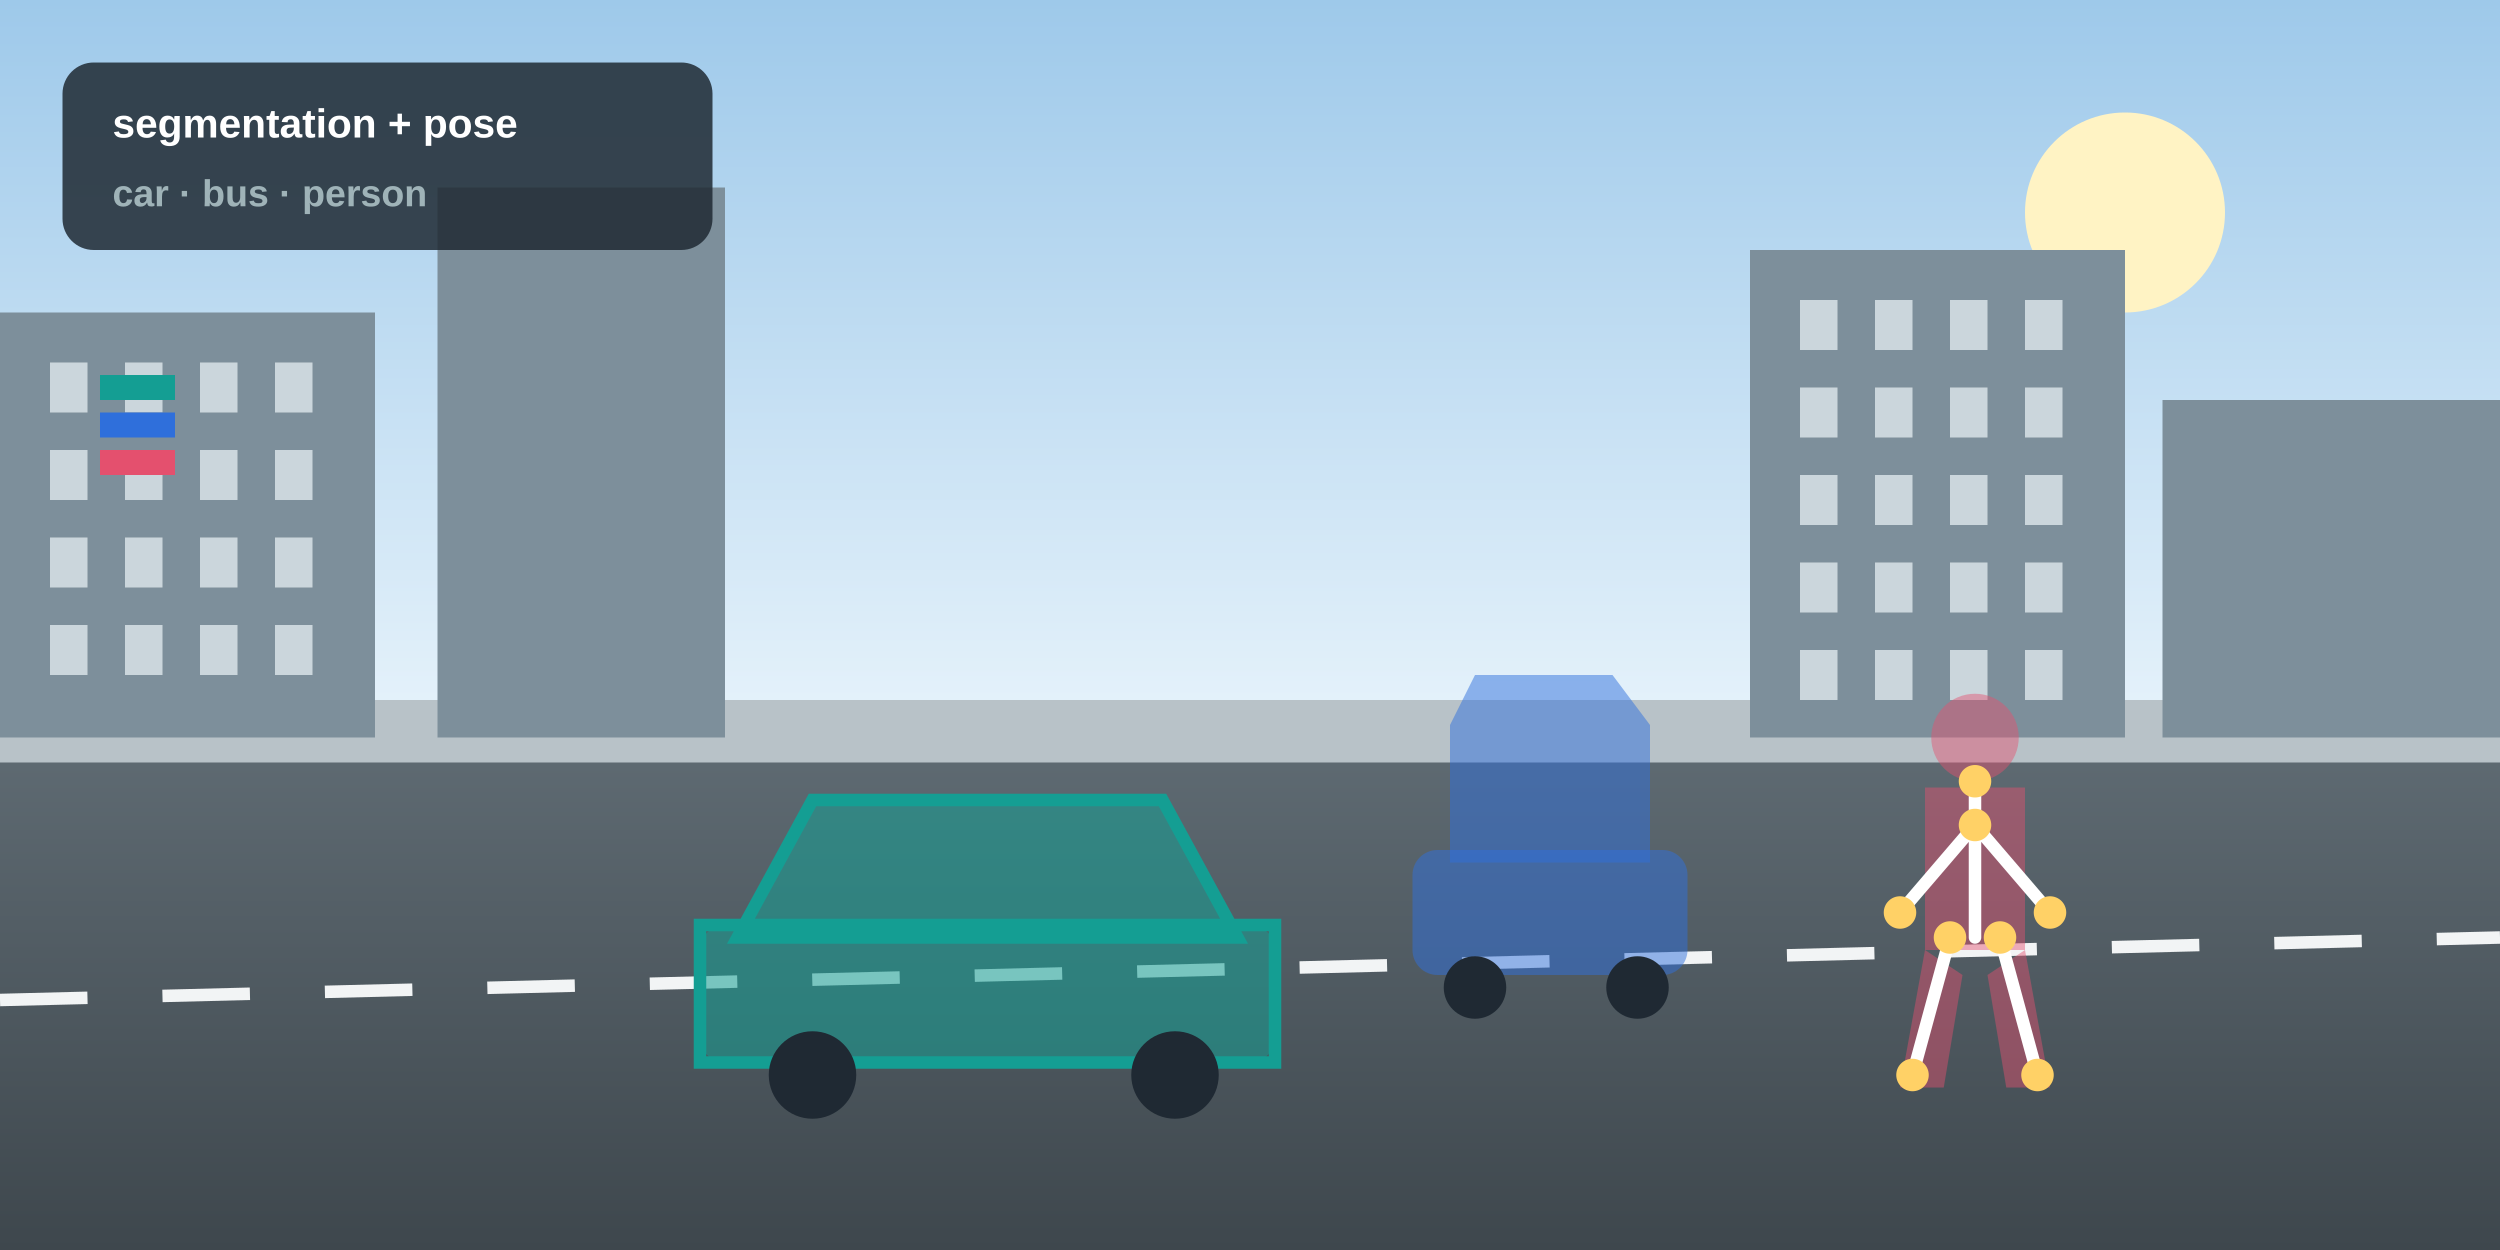
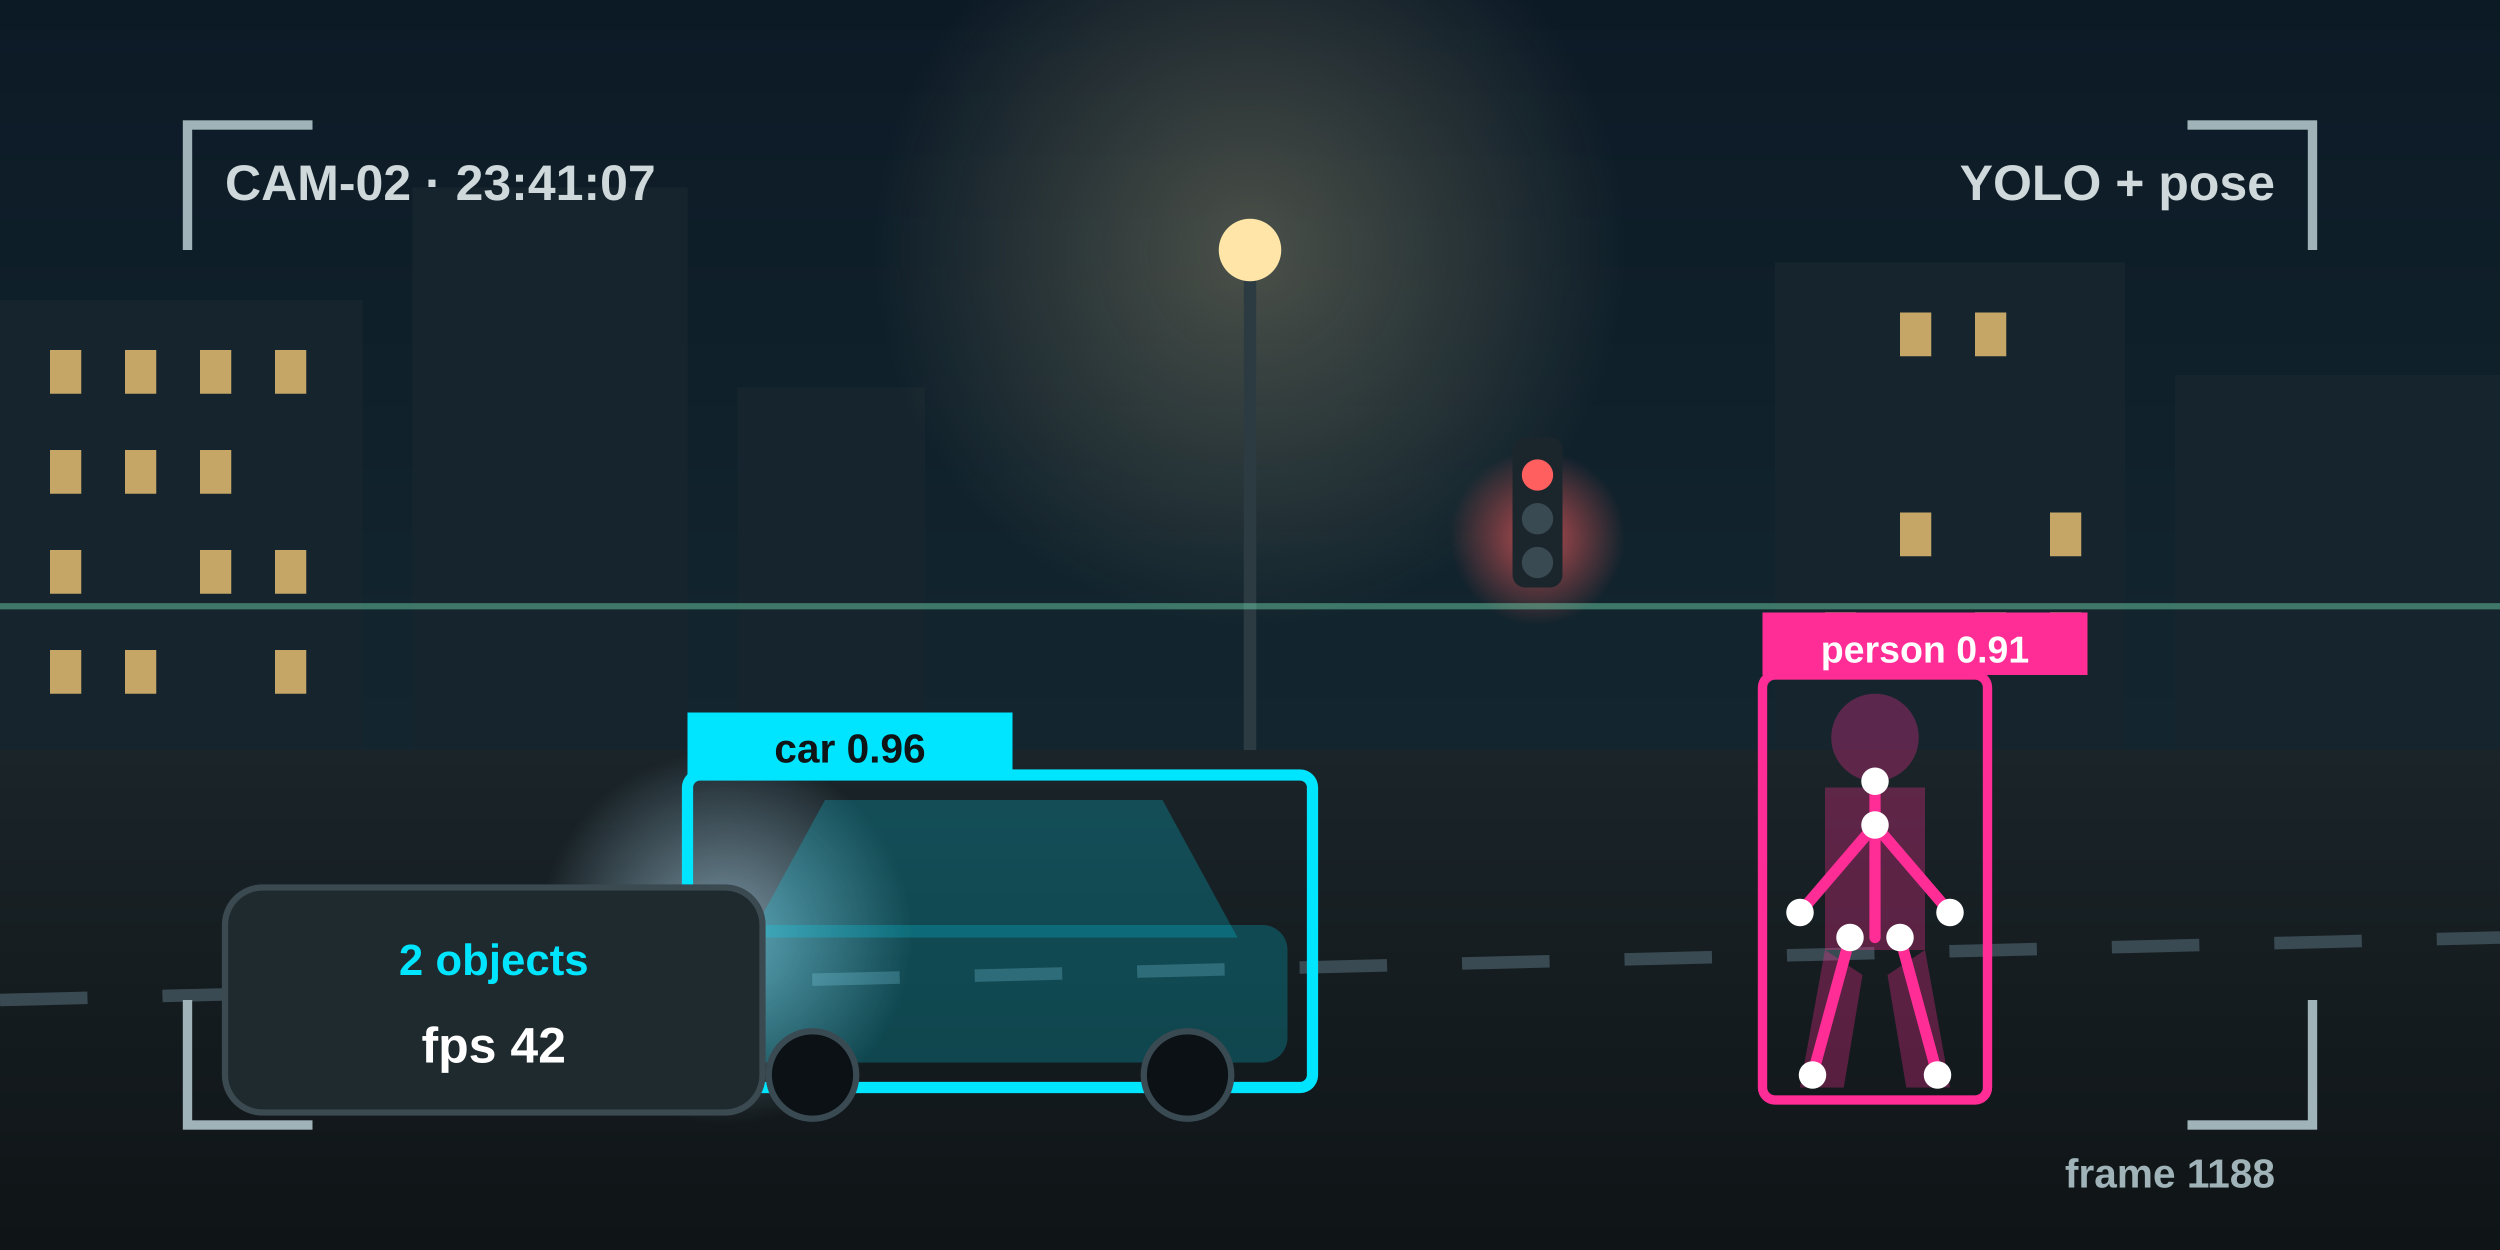
- <svg xmlns="http://www.w3.org/2000/svg" viewBox="0 0 400 200" font-family="Manrope, Arial, sans-serif" role="img" aria-label="Street photo with segmentation masks and a pose skeleton">
+ <svg xmlns="http://www.w3.org/2000/svg" viewBox="0 0 400 200" font-family="Manrope, Arial, sans-serif" role="img" aria-label="Night street scene with glowing detections, masks and a pose skeleton">
  <defs>
    <filter id="sh" x="-10%" y="-10%" width="130%" height="140%">
      <feDropShadow dx="0" dy="3" stdDeviation="3" flood-color="#1f2933" flood-opacity="0.18" />
    </filter>
-     <linearGradient id="sky2" x1="0" y1="0" x2="0" y2="1">
-       <stop offset="0" stop-color="#9ec9ea" />
-       <stop offset="1" stop-color="#e7f3fb" />
+     <linearGradient id="nsky" x1="0" y1="0" x2="0" y2="1">
+       <stop offset="0" stop-color="#0c1a26" />
+       <stop offset="1" stop-color="#13262f" />
    </linearGradient>
-     <linearGradient id="road" x1="0" y1="0" x2="0" y2="1">
-       <stop offset="0" stop-color="#5f6b73" />
-       <stop offset="1" stop-color="#3e474d" />
+     <linearGradient id="nroad" x1="0" y1="0" x2="0" y2="1">
+       <stop offset="0" stop-color="#1a2429" />
+       <stop offset="1" stop-color="#0f1416" />
    </linearGradient>
+     <radialGradient id="lamp">
+       <stop offset="0" stop-color="#ffe6a8" />
+       <stop offset="1" stop-color="#ffe6a800" />
+     </radialGradient>
+     <radialGradient id="hl">
+       <stop offset="0" stop-color="#bfe9ff" />
+       <stop offset="1" stop-color="#bfe9ff00" />
+     </radialGradient>
+     <radialGradient id="tl">
+       <stop offset="0" stop-color="#ff5f5f" />
+       <stop offset="1" stop-color="#ff5f5f00" />
+     </radialGradient>
  </defs>
-   <rect width="400" height="200" fill="#ffffff" />
-   <rect width="400" height="118" fill="url(#sky2)" />
-   <rect y="118" width="400" height="82" fill="url(#road)" />
-   <rect y="112" width="400" height="10" fill="#b8c2c8" />
-   <circle cx="340" cy="34" r="16" fill="#fff3c4" />
-   <g fill="#7d8f9b">
-     <rect x="0" y="50" width="60" height="68" />
-     <rect x="70" y="30" width="46" height="88" />
-     <rect x="280" y="40" width="60" height="78" />
-     <rect x="346" y="64" width="54" height="54" />
+   <rect width="400" height="200" fill="#0f1416" />
+   <rect width="400" height="200" fill="#0f1416" />
+   <rect width="400" height="120" fill="url(#nsky)" />
+   <rect y="120" width="400" height="80" fill="url(#nroad)" />
+   <g fill="#16252d">
+     <rect x="0" y="48" width="58" height="72" />
+     <rect x="66" y="30" width="44" height="90" />
+     <rect x="118" y="62" width="30" height="58" />
+     <rect x="284" y="42" width="56" height="78" />
+     <rect x="348" y="60" width="52" height="60" />
  </g>
-   <g fill="#dfe7ec" opacity="0.8">
-     <rect x="8" y="58" width="6" height="8" />
-     <rect x="8" y="72" width="6" height="8" />
-     <rect x="8" y="86" width="6" height="8" />
-     <rect x="8" y="100" width="6" height="8" />
-     <rect x="20" y="58" width="6" height="8" />
-     <rect x="20" y="72" width="6" height="8" />
-     <rect x="20" y="86" width="6" height="8" />
-     <rect x="20" y="100" width="6" height="8" />
-     <rect x="32" y="58" width="6" height="8" />
-     <rect x="32" y="72" width="6" height="8" />
-     <rect x="32" y="86" width="6" height="8" />
-     <rect x="32" y="100" width="6" height="8" />
-     <rect x="44" y="58" width="6" height="8" />
-     <rect x="44" y="72" width="6" height="8" />
-     <rect x="44" y="86" width="6" height="8" />
-     <rect x="44" y="100" width="6" height="8" />
-     <rect x="288" y="48" width="6" height="8" />
-     <rect x="288" y="62" width="6" height="8" />
-     <rect x="288" y="76" width="6" height="8" />
-     <rect x="288" y="90" width="6" height="8" />
-     <rect x="288" y="104" width="6" height="8" />
-     <rect x="300" y="48" width="6" height="8" />
-     <rect x="300" y="62" width="6" height="8" />
-     <rect x="300" y="76" width="6" height="8" />
-     <rect x="300" y="90" width="6" height="8" />
-     <rect x="300" y="104" width="6" height="8" />
-     <rect x="312" y="48" width="6" height="8" />
-     <rect x="312" y="62" width="6" height="8" />
-     <rect x="312" y="76" width="6" height="8" />
-     <rect x="312" y="90" width="6" height="8" />
-     <rect x="312" y="104" width="6" height="8" />
-     <rect x="324" y="48" width="6" height="8" />
-     <rect x="324" y="62" width="6" height="8" />
-     <rect x="324" y="76" width="6" height="8" />
-     <rect x="324" y="90" width="6" height="8" />
-     <rect x="324" y="104" width="6" height="8" />
+   <g fill="#ffd27a" opacity="0.75">
+     <rect x="8" y="56" width="5" height="7" />
+     <rect x="8" y="72" width="5" height="7" />
+     <rect x="8" y="88" width="5" height="7" />
+     <rect x="8" y="104" width="5" height="7" />
+     <rect x="20" y="56" width="5" height="7" />
+     <rect x="20" y="72" width="5" height="7" />
+     <rect x="20" y="104" width="5" height="7" />
+     <rect x="32" y="56" width="5" height="7" />
+     <rect x="32" y="72" width="5" height="7" />
+     <rect x="32" y="88" width="5" height="7" />
+     <rect x="44" y="56" width="5" height="7" />
+     <rect x="44" y="88" width="5" height="7" />
+     <rect x="44" y="104" width="5" height="7" />
+     <rect x="292" y="98" width="5" height="7" />
+     <rect x="304" y="50" width="5" height="7" />
+     <rect x="304" y="82" width="5" height="7" />
+     <rect x="316" y="50" width="5" height="7" />
+     <rect x="316" y="98" width="5" height="7" />
+     <rect x="328" y="82" width="5" height="7" />
+     <rect x="328" y="98" width="5" height="7" />
  </g>
-   <path d="M0 160 L400 150" stroke="#f2f4f5" stroke-width="2" stroke-dasharray="14 12" />
-   <path d="M118 150 L130 128 H186 L198 150 Z" fill="#149e93" opacity="0.55" />
-   <rect x="112" y="148" width="92" height="22" rx="4" fill="#149e93" opacity="0.55" />
-   <path d="M118 150 L130 128 H186 L198 150 Z M112 148 H204 V170 H112 Z" fill="none" stroke="#149e93" stroke-width="2" />
-   <circle cx="130" cy="172" r="7" fill="#1f2933" />
-   <circle cx="188" cy="172" r="7" fill="#1f2933" />
-   <path d="M232 116 l4 -8 h22 l6 8 v22 h-32 z" fill="#2f6fdb" opacity="0.5" />
-   <rect x="226" y="136" width="44" height="20" rx="4" fill="#2f6fdb" opacity="0.5" />
-   <circle cx="236" cy="158" r="5" fill="#1f2933" />
-   <circle cx="262" cy="158" r="5" fill="#1f2933" />
-   <g fill="#e4506e" opacity="0.45">
-     <circle cx="316" cy="118" r="7" />
-     <path d="M308 126 h16 v26 h-16 z" />
-     <path d="M308 152 l-4 22 h7 l3 -18 M324 152 l4 22 h-7 l-3 -18" />
+   <circle cx="200" cy="40" r="60" fill="url(#lamp)" opacity="0.25" />
+   <path d="M200 40 V120" stroke="#2c3a42" stroke-width="2" />
+   <circle cx="200" cy="40" r="5" fill="#ffe6a8" />
+   <path d="M0 160 L400 150" stroke="#3a4a52" stroke-width="2" stroke-dasharray="14 12" />
+   <circle cx="116" cy="150" r="30" fill="url(#hl)" opacity="0.6" />
+   <circle cx="118" cy="150" r="4" fill="#ffffff" />
+   <path d="M120 150 L132 128 H186 L198 150 Z" fill="#00e5ff" opacity="0.22" />
+   <rect x="114" y="148" width="92" height="22" rx="4" fill="#00e5ff" opacity="0.22" />
+   <g fill="none" stroke="#00e5ff" stroke-width="1.8">
+     <rect x="110" y="124" width="100" height="50" rx="2" />
  </g>
-   <g stroke="#ffffff" stroke-width="2" stroke-linecap="round">
-     <path d="M316 125 V150 M316 132 L304 146 M316 132 L328 146 M312 150 L306 172 M320 150 L326 172" />
+   <rect x="110" y="114" width="52" height="10" fill="#00e5ff" />
+   <text x="136" y="122" font-size="6.5" font-weight="800" fill="#0f1416" text-anchor="middle">car 0.96</text>
+   <circle cx="130" cy="172" r="7" fill="#0b1115" stroke="#3a4a52" />
+   <circle cx="190" cy="172" r="7" fill="#0b1115" stroke="#3a4a52" />
+   <g fill="#ff2d95" opacity="0.3">
+     <circle cx="300" cy="118" r="7" />
+     <path d="M292 126 h16 v26 h-16 z" />
+     <path d="M292 152 l-4 22 h7 l3 -18 M308 152 l4 22 h-7 l-3 -18" />
  </g>
-   <g fill="#ffd166">
-     <circle cx="316" cy="125" r="2.6" />
-     <circle cx="316" cy="132" r="2.6" />
-     <circle cx="304" cy="146" r="2.6" />
-     <circle cx="328" cy="146" r="2.6" />
-     <circle cx="312" cy="150" r="2.6" />
-     <circle cx="320" cy="150" r="2.6" />
-     <circle cx="306" cy="172" r="2.6" />
-     <circle cx="326" cy="172" r="2.6" />
+   <g stroke="#ff2d95" stroke-width="1.8" stroke-linecap="round">
+     <path d="M300 125 V150 M300 132 L288 146 M300 132 L312 146 M296 150 L290 172 M304 150 L310 172" />
  </g>
-   <g transform="translate(10 10)">
-     <rect width="104" height="30" rx="5" fill="#1f2933" opacity="0.85" />
-     <text x="8" y="12" font-size="6.5" font-weight="800" fill="#ffffff" text-anchor="start">segmentation + pose</text>
-     <text x="8" y="23" font-size="6" font-weight="600" fill="#9fb3b8" text-anchor="start">car · bus · person</text>
+   <g fill="#ffffff">
+     <circle cx="300" cy="125" r="2.2" />
+     <circle cx="300" cy="132" r="2.2" />
+     <circle cx="288" cy="146" r="2.2" />
+     <circle cx="312" cy="146" r="2.2" />
+     <circle cx="296" cy="150" r="2.2" />
+     <circle cx="304" cy="150" r="2.2" />
+     <circle cx="290" cy="172" r="2.2" />
+     <circle cx="310" cy="172" r="2.2" />
  </g>
-   <rect x="16" y="60" width="12" height="4" fill="#149e93" />
-   <rect x="16" y="66" width="12" height="4" fill="#2f6fdb" />
-   <rect x="16" y="72" width="12" height="4" fill="#e4506e" />
+   <g fill="none" stroke="#ff2d95" stroke-width="1.5">
+     <rect x="282" y="108" width="36" height="68" rx="2" />
+   </g>
+   <rect x="282" y="98" width="52" height="10" fill="#ff2d95" />
+   <text x="308" y="106" font-size="6" font-weight="800" fill="#ffffff" text-anchor="middle">person 0.91</text>
+   <circle cx="246" cy="86" r="14" fill="url(#tl)" opacity="0.7" />
+   <rect x="242" y="70" width="8" height="24" rx="2" fill="#1b262c" />
+   <circle cx="246" cy="76" r="2.5" fill="#ff5f5f" />
+   <circle cx="246" cy="83" r="2.5" fill="#3a4a52" />
+   <circle cx="246" cy="90" r="2.5" fill="#3a4a52" />
+   <rect x="0" y="0" width="400" height="200" fill="none" />
+   <path d="M0 97 H400" stroke="#7CF2C0" stroke-width="1" opacity="0.4" />
+   <g stroke="#9fb3b8" stroke-width="1.5" fill="none">
+     <path d="M30 40 V20 H50 M350 20 H370 V40 M30 160 V180 H50 M350 180 H370 V160" />
+   </g>
+   <text x="36" y="32" font-size="8" font-weight="700" fill="#cfd8da" text-anchor="start">CAM-02 · 23:41:07</text>
+   <text x="364" y="32" font-size="8" font-weight="700" fill="#cfd8da" text-anchor="end">YOLO + pose</text>
+   <g transform="translate(36 142)">
+     <rect width="86" height="36" rx="6" fill="#1f2a2e" stroke="#3b4a50" />
+     <text x="43.0" y="14" font-size="7" font-weight="800" fill="#00e5ff" text-anchor="middle">2 objects</text>
+     <text x="43.0" y="28" font-size="8" font-weight="700" fill="#ffffff" text-anchor="middle">fps 42</text>
+   </g>
+   <text x="364" y="190" font-size="6.5" font-weight="600" fill="#9fb3b8" text-anchor="end">frame 1188</text>
</svg>
